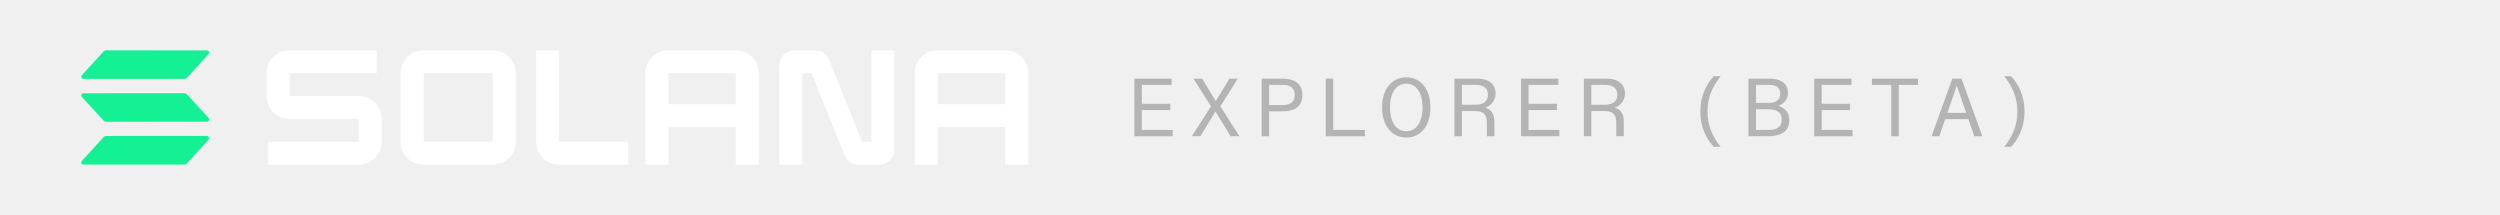
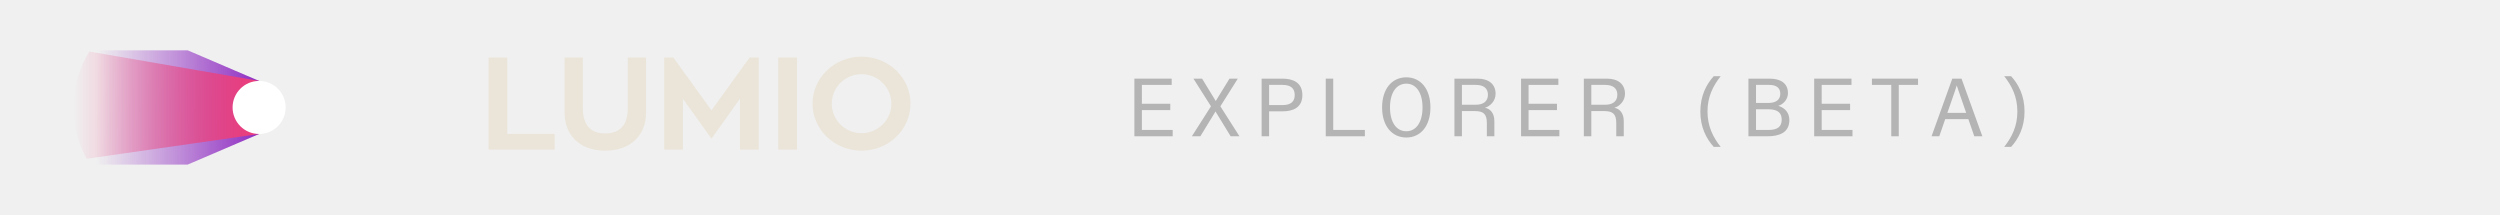
- <svg xmlns="http://www.w3.org/2000/svg" width="919" height="79" viewBox="0 0 919 79" fill="none">
-   <g clip-path="url(#clip0)">
-     <path d="M131.908 35.3H106.467V26.9H138.494V18.5H106.409C104.18 18.5 102.043 19.379 100.468 20.943C98.892 22.508 98.007 24.629 98.007 26.842V35.358C98.007 37.571 98.892 39.692 100.468 41.257C102.043 42.821 104.18 43.7 106.409 43.7H131.849V52.1H98.612V60.5H131.908C134.136 60.5 136.273 59.621 137.849 58.057C139.425 56.492 140.31 54.371 140.31 52.158V43.642C140.31 41.429 139.425 39.308 137.849 37.743C136.273 36.179 134.136 35.3 131.908 35.3V35.3Z" fill="white" />
-     <path d="M181.173 18.5H155.639C154.536 18.5 153.443 18.716 152.424 19.135C151.405 19.554 150.479 20.169 149.7 20.944C148.92 21.718 148.302 22.638 147.88 23.65C147.459 24.662 147.242 25.747 147.243 26.842V52.158C147.242 53.254 147.459 54.338 147.88 55.35C148.302 56.362 148.92 57.282 149.7 58.056C150.479 58.831 151.405 59.446 152.424 59.865C153.443 60.284 154.536 60.5 155.639 60.5H181.173C183.402 60.5 185.539 59.621 187.114 58.057C188.69 56.492 189.575 54.371 189.575 52.158V26.842C189.575 24.629 188.69 22.508 187.114 20.943C185.539 19.379 183.402 18.5 181.173 18.5V18.5ZM181.114 52.1H155.733V26.9H181.114V52.1Z" fill="white" />
-     <path d="M270.539 18.5H245.639C243.41 18.5 241.273 19.379 239.698 20.943C238.122 22.508 237.237 24.629 237.237 26.842V60.5H245.697V46.698H270.48V60.5H278.941V26.842C278.941 25.746 278.725 24.661 278.303 23.648C277.881 22.636 277.262 21.716 276.481 20.942C275.701 20.167 274.775 19.552 273.755 19.133C272.735 18.715 271.642 18.499 270.539 18.5V18.5ZM270.48 38.298H245.697V26.9H270.48V38.298Z" fill="white" />
-     <path d="M369.598 18.5H344.704C343.599 18.498 342.505 18.712 341.483 19.13C340.462 19.548 339.534 20.162 338.752 20.937C337.97 21.712 337.349 22.632 336.926 23.645C336.503 24.659 336.285 25.745 336.285 26.842V60.5H344.745V46.698H369.54V60.5H378V26.842C378 24.629 377.115 22.508 375.539 20.943C373.964 19.379 371.827 18.5 369.598 18.5V18.5ZM369.54 38.298H344.763V26.9H369.54V38.298Z" fill="white" />
-     <path d="M320.309 52.1H316.925L304.798 22C304.383 20.967 303.666 20.082 302.739 19.458C301.812 18.834 300.718 18.5 299.598 18.5H292.066C290.581 18.5 289.157 19.086 288.107 20.128C287.057 21.171 286.467 22.585 286.467 24.059V60.5H294.927V26.9H298.312L310.433 57C310.846 58.033 311.562 58.919 312.488 59.543C313.414 60.167 314.507 60.5 315.626 60.5H323.159C324.644 60.5 326.068 59.914 327.118 58.872C328.168 57.829 328.758 56.415 328.758 54.941V18.5H320.297L320.309 52.1Z" fill="white" />
-     <path d="M205.533 18.5H197.072V52.158C197.072 54.371 197.957 56.492 199.533 58.057C201.109 59.621 203.246 60.5 205.474 60.5H230.915V52.1H205.533V18.5Z" fill="white" />
-     <path fill-rule="evenodd" clip-rule="evenodd" d="M37.954 50.525C38.104 50.364 38.286 50.234 38.488 50.144C38.69 50.053 38.908 50.005 39.129 50H76.05C76.207 50.002 76.359 50.049 76.489 50.135C76.619 50.221 76.721 50.343 76.783 50.485C76.845 50.627 76.864 50.785 76.839 50.938C76.813 51.091 76.743 51.233 76.638 51.347L68.812 59.975C68.662 60.136 68.48 60.266 68.278 60.356C68.076 60.447 67.858 60.495 67.637 60.5H30.692C30.536 60.498 30.384 60.451 30.254 60.365C30.124 60.279 30.021 60.157 29.959 60.015C29.897 59.873 29.878 59.715 29.904 59.562C29.929 59.409 29.999 59.267 30.105 59.153L37.954 50.525ZM76.673 43.373C76.778 43.488 76.848 43.63 76.874 43.783C76.9 43.936 76.88 44.093 76.818 44.236C76.756 44.378 76.654 44.5 76.524 44.586C76.394 44.672 76.242 44.719 76.085 44.721L39.153 44.75C38.931 44.745 38.713 44.697 38.511 44.606C38.309 44.516 38.128 44.386 37.977 44.225L30.093 35.627C29.987 35.512 29.918 35.37 29.892 35.217C29.866 35.064 29.886 34.907 29.948 34.764C30.01 34.622 30.112 34.5 30.242 34.414C30.372 34.328 30.524 34.281 30.68 34.279L67.613 34.25C67.835 34.255 68.053 34.303 68.255 34.394C68.457 34.484 68.638 34.614 68.788 34.775L76.673 43.373ZM37.954 19.025C38.104 18.863 38.286 18.734 38.488 18.643C38.69 18.553 38.908 18.505 39.129 18.5L76.074 18.529C76.23 18.531 76.382 18.578 76.512 18.664C76.642 18.75 76.744 18.872 76.806 19.014C76.868 19.157 76.888 19.314 76.862 19.467C76.836 19.62 76.767 19.762 76.661 19.877L68.812 28.475C68.662 28.637 68.48 28.766 68.278 28.857C68.076 28.947 67.858 28.995 67.637 29H30.692C30.536 28.998 30.384 28.951 30.254 28.865C30.124 28.779 30.021 28.657 29.959 28.515C29.897 28.372 29.878 28.215 29.904 28.062C29.929 27.909 29.999 27.767 30.105 27.652L37.954 19.025Z" fill="#14F195" />
+ <svg xmlns="http://www.w3.org/2000/svg" width="919" height="79" viewBox="0 0 919 79">
+   <clipPath id="clipPath1">
+     <path d="M 25 18.5 L 374 18.5 L 374 60.5 L 25 60.5 Z" />
+   </clipPath>
+   <g id="Group" clip-path="url(#clipPath1)">
+     <path id="LUMIO" fill="#ebe5d9" fill-rule="evenodd" stroke="none" d="M 316.692 20.824 C 306.756 20.824 298.692 28.552 298.692 38.104 C 298.692 47.656 306.756 55.384 316.692 55.384 C 326.676 55.384 334.692 47.656 334.692 38.104 C 334.692 28.552 326.676 20.824 316.692 20.824 Z M 316.692 48.952 C 310.644 48.952 305.748 44.104 305.748 38.104 C 305.748 32.152 310.644 27.256 316.692 27.256 C 322.74 27.256 327.684 32.152 327.684 38.104 C 327.684 44.104 322.74 48.952 316.692 48.952 Z M 292.98 21.16 L 286.068 21.16 L 286.068 55 L 292.98 55 Z M 275.556 21.16 L 261.54 40.552 L 247.524 21.16 L 244.164 21.16 L 244.164 55 L 251.028 55 L 251.028 36.28 L 261.54 50.968 L 272.004 36.28 L 272.004 55 L 278.916 55 L 278.916 21.16 Z M 237.492 21.16 L 230.772 21.16 L 230.772 39.64 C 230.772 45.976 227.94 49.048 222.468 49.048 C 217.092 49.048 214.26 46.024 214.26 39.64 L 214.26 21.16 L 207.54 21.16 L 207.54 41.416 C 207.54 49.24 212.676 55.384 222.468 55.384 C 232.308 55.384 237.492 49.192 237.492 41.416 Z M 186.468 49.24 L 186.468 21.16 L 179.604 21.16 L 179.604 55 L 203.892 55 L 203.892 49.24 Z" />
+     <clipPath id="clipPath2">
+       <path d="M 66 0.5 L 66 0.5 C 87.539 0.5 105 17.961 105 39.5 L 105 39.5 C 105 61.039 87.539 78.5 66 78.5 L 66 78.5 C 44.461 78.5 27 61.039 27 39.5 L 27 39.5 C 27 17.961 44.461 0.5 66 0.5 Z" />
+     </clipPath>
+     <g id="lumio-sign-black" clip-path="url(#clipPath2)">
+       <linearGradient id="linearGradient1" x1="35.509" y1="39.204" x2="96.49" y2="39.693" gradientUnits="userSpaceOnUse">
+         <stop offset="1e-05" stop-color="#8d29c1" stop-opacity="0" />
+         <stop offset="1" stop-color="#8d29c1" stop-opacity="1" />
+       </linearGradient>
+       <path id="Path" fill="url(#linearGradient1)" stroke="none" d="M 27 0.5 L 95.25 29.75 L 95.25 49.25 L 27 78.5 L 27 0.5 Z" />
+       <linearGradient id="linearGradient2" x1="27" y1="39.204" x2="96.49" y2="39.204" gradientUnits="userSpaceOnUse">
+         <stop offset="1e-05" stop-color="#f03f77" stop-opacity="0" />
+         <stop offset="1" stop-color="#f03f77" stop-opacity="1" />
+       </linearGradient>
+       <path id="path1" fill="url(#linearGradient2)" stroke="none" d="M 27 17.932 L 95.25 29.75 L 95.25 49.25 L 27 59.058 L 27 17.932 Z" />
+       <path id="path2" fill="#ffffff" stroke="none" d="M 105 39.5 C 105 44.885 100.635 49.25 95.25 49.25 C 89.865 49.25 85.5 44.885 85.5 39.5 C 85.5 34.115 89.865 29.75 95.25 29.75 C 100.635 29.75 105 34.115 105 39.5 Z" />
+     </g>
  </g>
-   <path d="M431.075 50.096V47.765H419.754V40.47H430.197V38.14H419.754V31.208H430.711V28.908H417V50.096H431.075Z" fill="#B4B4B4" />
-   <path d="M441.249 50.096L445.97 42.377C446.273 41.893 446.545 41.469 446.818 40.985L447.665 42.377L452.387 50.096H455.626L448.604 39.078L455.02 28.908H451.963L447.938 35.446C447.575 36.051 447.242 36.626 446.909 37.141C446.576 36.626 446.212 36.021 445.88 35.446L441.884 28.908H438.706L445.153 39.078L438.131 50.096H441.249Z" fill="#B4B4B4" />
-   <path d="M466.525 50.096V40.924H471.489C475.333 40.924 478.753 39.562 478.753 34.931C478.753 30.27 475.181 28.908 471.489 28.908H463.77V50.096H466.525ZM466.525 31.208H471.458C474.697 31.208 475.938 32.661 475.938 34.931C475.938 37.171 474.697 38.624 471.458 38.624H466.525V31.208Z" fill="#B4B4B4" />
-   <path d="M501.723 50.096V47.765H490.1V28.908H487.346V50.096H501.723Z" fill="#B4B4B4" />
-   <path d="M516.957 50.55C522.194 50.55 525.826 46.342 525.826 39.502C525.826 32.661 522.224 28.424 516.957 28.424C511.691 28.424 508.058 32.661 508.058 39.502C508.058 46.342 511.721 50.55 516.957 50.55ZM516.957 48.249C513.325 48.249 510.964 44.98 510.964 39.502C510.964 33.993 513.355 30.754 516.957 30.754C520.529 30.754 522.92 33.993 522.92 39.502C522.92 44.98 520.559 48.249 516.957 48.249Z" fill="#B4B4B4" />
-   <path d="M537.399 50.096V40.834H542.121C545.269 40.834 546.57 41.863 546.57 45.222V50.096H549.325V44.466C549.325 41.681 547.872 39.956 545.874 39.623C547.781 39.048 549.779 37.141 549.779 34.477C549.779 30.906 547.206 28.908 543.15 28.908H534.645V50.096H537.399ZM537.399 31.208H542.484C545.33 31.208 546.964 32.419 546.964 34.81C546.964 37.201 545.33 38.503 542.484 38.503H537.399V31.208Z" fill="#B4B4B4" />
-   <path d="M573.221 50.096V47.765H561.9V40.47H572.343V38.14H561.9V31.208H572.857V28.908H559.146V50.096H573.221Z" fill="#B4B4B4" />
-   <path d="M584.969 50.096V40.834H589.69C592.838 40.834 594.14 41.863 594.14 45.222V50.096H596.894V44.466C596.894 41.681 595.441 39.956 593.444 39.623C595.35 39.048 597.348 37.141 597.348 34.477C597.348 30.906 594.775 28.908 590.719 28.908H582.214V50.096H584.969ZM584.969 31.208H590.054C592.899 31.208 594.533 32.419 594.533 34.81C594.533 37.201 592.899 38.503 590.054 38.503H584.969V31.208Z" fill="#B4B4B4" />
-   <path d="M632.522 54C629.707 50.428 627.679 46.433 627.679 40.985C627.679 35.537 629.707 31.602 632.522 28H629.979C627.225 31.027 625.046 35.264 625.046 41.015C625.046 46.766 627.225 50.973 629.979 54H632.522Z" fill="#B4B4B4" />
-   <path d="M649.746 50.096C653.892 50.096 657.767 48.855 657.767 44.133C657.767 41.499 656.223 39.683 653.711 38.896C655.618 38.291 657.252 36.535 657.252 34.235C657.252 30.573 654.498 28.908 650.533 28.908H642.724V50.096H649.746ZM645.508 31.208H650.351C653.317 31.208 654.437 32.57 654.437 34.447C654.437 36.596 652.894 37.837 650.139 37.837H645.508V31.208ZM645.508 40.168H650.079C653.832 40.168 654.952 41.802 654.952 43.981C654.952 46.494 653.499 47.765 650.2 47.765H645.508V40.168Z" fill="#B4B4B4" />
-   <path d="M680.971 50.096V47.765H669.65V40.47H680.093V38.14H669.65V31.208H680.607V28.908H666.896V50.096H680.971Z" fill="#B4B4B4" />
-   <path d="M697.985 50.096V31.208H705.068V28.908H688.118V31.208H695.231V50.096H697.985Z" fill="#B4B4B4" />
-   <path d="M728.711 50.096L721.054 28.908H717.664L710.036 50.096H712.881L715.061 43.8H723.566L725.745 50.096H728.711ZM718.632 33.478C718.874 32.752 719.086 32.116 719.298 31.42L719.994 33.478L722.779 41.499H715.847L718.632 33.478Z" fill="#B4B4B4" />
-   <path d="M736.741 28C739.556 31.572 741.584 35.537 741.584 41.015C741.584 46.433 739.556 50.398 736.741 54H739.284C742.038 50.973 744.217 46.736 744.217 40.985C744.217 35.204 742.038 31.027 739.284 28H736.741Z" fill="#B4B4B4" />
-   <defs>
-     <clipPath id="clip0">
-       <rect width="349" height="42" fill="white" transform="translate(29 18.5)" />
-     </clipPath>
-   </defs>
+   <path id="path3" fill="#b4b4b4" stroke="none" d="M 431.075 50.096 L 431.075 47.765 L 419.754 47.765 L 419.754 40.47 L 430.197 40.47 L 430.197 38.14 L 419.754 38.14 L 419.754 31.208 L 430.711 31.208 L 430.711 28.908 L 417 28.908 L 417 50.096 L 431.075 50.096 Z" />
+   <path id="path4" fill="#b4b4b4" stroke="none" d="M 441.249 50.096 L 445.97 42.377 C 446.273 41.893 446.545 41.469 446.818 40.985 L 447.665 42.377 L 452.387 50.096 L 455.626 50.096 L 448.604 39.078 L 455.02 28.908 L 451.963 28.908 L 447.938 35.446 C 447.575 36.051 447.242 36.626 446.909 37.141 C 446.576 36.626 446.212 36.021 445.88 35.446 L 441.884 28.908 L 438.706 28.908 L 445.153 39.078 L 438.131 50.096 L 441.249 50.096 Z" />
+   <path id="path5" fill="#b4b4b4" stroke="none" d="M 466.525 50.096 L 466.525 40.924 L 471.489 40.924 C 475.333 40.924 478.753 39.562 478.753 34.931 C 478.753 30.27 475.181 28.908 471.489 28.908 L 463.77 28.908 L 463.77 50.096 L 466.525 50.096 Z M 466.525 31.208 L 471.458 31.208 C 474.697 31.208 475.938 32.661 475.938 34.931 C 475.938 37.171 474.697 38.624 471.458 38.624 L 466.525 38.624 L 466.525 31.208 Z" />
+   <path id="path6" fill="#b4b4b4" stroke="none" d="M 501.723 50.096 L 501.723 47.765 L 490.1 47.765 L 490.1 28.908 L 487.346 28.908 L 487.346 50.096 L 501.723 50.096 Z" />
+   <path id="path7" fill="#b4b4b4" stroke="none" d="M 516.957 50.55 C 522.194 50.55 525.826 46.342 525.826 39.502 C 525.826 32.661 522.224 28.424 516.957 28.424 C 511.691 28.424 508.058 32.661 508.058 39.502 C 508.058 46.342 511.721 50.55 516.957 50.55 Z M 516.957 48.249 C 513.325 48.249 510.964 44.98 510.964 39.502 C 510.964 33.993 513.355 30.754 516.957 30.754 C 520.529 30.754 522.92 33.993 522.92 39.502 C 522.92 44.98 520.559 48.249 516.957 48.249 Z" />
+   <path id="path8" fill="#b4b4b4" stroke="none" d="M 537.399 50.096 L 537.399 40.834 L 542.121 40.834 C 545.269 40.834 546.57 41.863 546.57 45.222 L 546.57 50.096 L 549.325 50.096 L 549.325 44.466 C 549.325 41.681 547.872 39.956 545.874 39.623 C 547.781 39.048 549.779 37.141 549.779 34.477 C 549.779 30.906 547.206 28.908 543.15 28.908 L 534.645 28.908 L 534.645 50.096 L 537.399 50.096 Z M 537.399 31.208 L 542.484 31.208 C 545.33 31.208 546.964 32.419 546.964 34.81 C 546.964 37.201 545.33 38.503 542.484 38.503 L 537.399 38.503 L 537.399 31.208 Z" />
+   <path id="path9" fill="#b4b4b4" stroke="none" d="M 573.221 50.096 L 573.221 47.765 L 561.9 47.765 L 561.9 40.47 L 572.343 40.47 L 572.343 38.14 L 561.9 38.14 L 561.9 31.208 L 572.857 31.208 L 572.857 28.908 L 559.146 28.908 L 559.146 50.096 L 573.221 50.096 Z" />
+   <path id="path10" fill="#b4b4b4" stroke="none" d="M 584.969 50.096 L 584.969 40.834 L 589.69 40.834 C 592.838 40.834 594.14 41.863 594.14 45.222 L 594.14 50.096 L 596.894 50.096 L 596.894 44.466 C 596.894 41.681 595.441 39.956 593.444 39.623 C 595.35 39.048 597.348 37.141 597.348 34.477 C 597.348 30.906 594.775 28.908 590.719 28.908 L 582.214 28.908 L 582.214 50.096 L 584.969 50.096 Z M 584.969 31.208 L 590.054 31.208 C 592.899 31.208 594.533 32.419 594.533 34.81 C 594.533 37.201 592.899 38.503 590.054 38.503 L 584.969 38.503 L 584.969 31.208 Z" />
+   <path id="path11" fill="#b4b4b4" stroke="none" d="M 632.522 54 C 629.707 50.428 627.679 46.433 627.679 40.985 C 627.679 35.537 629.707 31.602 632.522 28 L 629.979 28 C 627.225 31.027 625.046 35.264 625.046 41.015 C 625.046 46.766 627.225 50.973 629.979 54 L 632.522 54 Z" />
+   <path id="path12" fill="#b4b4b4" stroke="none" d="M 649.746 50.096 C 653.892 50.096 657.767 48.855 657.767 44.133 C 657.767 41.499 656.223 39.683 653.711 38.896 C 655.618 38.291 657.252 36.535 657.252 34.235 C 657.252 30.573 654.498 28.908 650.533 28.908 L 642.724 28.908 L 642.724 50.096 L 649.746 50.096 Z M 645.508 31.208 L 650.351 31.208 C 653.317 31.208 654.437 32.57 654.437 34.447 C 654.437 36.596 652.894 37.837 650.139 37.837 L 645.508 37.837 L 645.508 31.208 Z M 645.508 40.168 L 650.079 40.168 C 653.832 40.168 654.952 41.802 654.952 43.981 C 654.952 46.494 653.499 47.765 650.2 47.765 L 645.508 47.765 L 645.508 40.168 Z" />
+   <path id="path13" fill="#b4b4b4" stroke="none" d="M 680.971 50.096 L 680.971 47.765 L 669.65 47.765 L 669.65 40.47 L 680.093 40.47 L 680.093 38.14 L 669.65 38.14 L 669.65 31.208 L 680.607 31.208 L 680.607 28.908 L 666.896 28.908 L 666.896 50.096 L 680.971 50.096 Z" />
+   <path id="path14" fill="#b4b4b4" stroke="none" d="M 697.985 50.096 L 697.985 31.208 L 705.068 31.208 L 705.068 28.908 L 688.118 28.908 L 688.118 31.208 L 695.231 31.208 L 695.231 50.096 L 697.985 50.096 Z" />
+   <path id="path15" fill="#b4b4b4" stroke="none" d="M 728.711 50.096 L 721.054 28.908 L 717.664 28.908 L 710.036 50.096 L 712.881 50.096 L 715.061 43.8 L 723.566 43.8 L 725.745 50.096 L 728.711 50.096 Z M 718.632 33.478 C 718.874 32.752 719.086 32.116 719.298 31.42 L 719.994 33.478 L 722.779 41.499 L 715.847 41.499 L 718.632 33.478 Z" />
+   <path id="path16" fill="#b4b4b4" stroke="none" d="M 736.741 28 C 739.556 31.572 741.584 35.537 741.584 41.015 C 741.584 46.433 739.556 50.398 736.741 54 L 739.284 54 C 742.038 50.973 744.217 46.736 744.217 40.985 C 744.217 35.204 742.038 31.027 739.284 28 L 736.741 28 Z" />
</svg>
